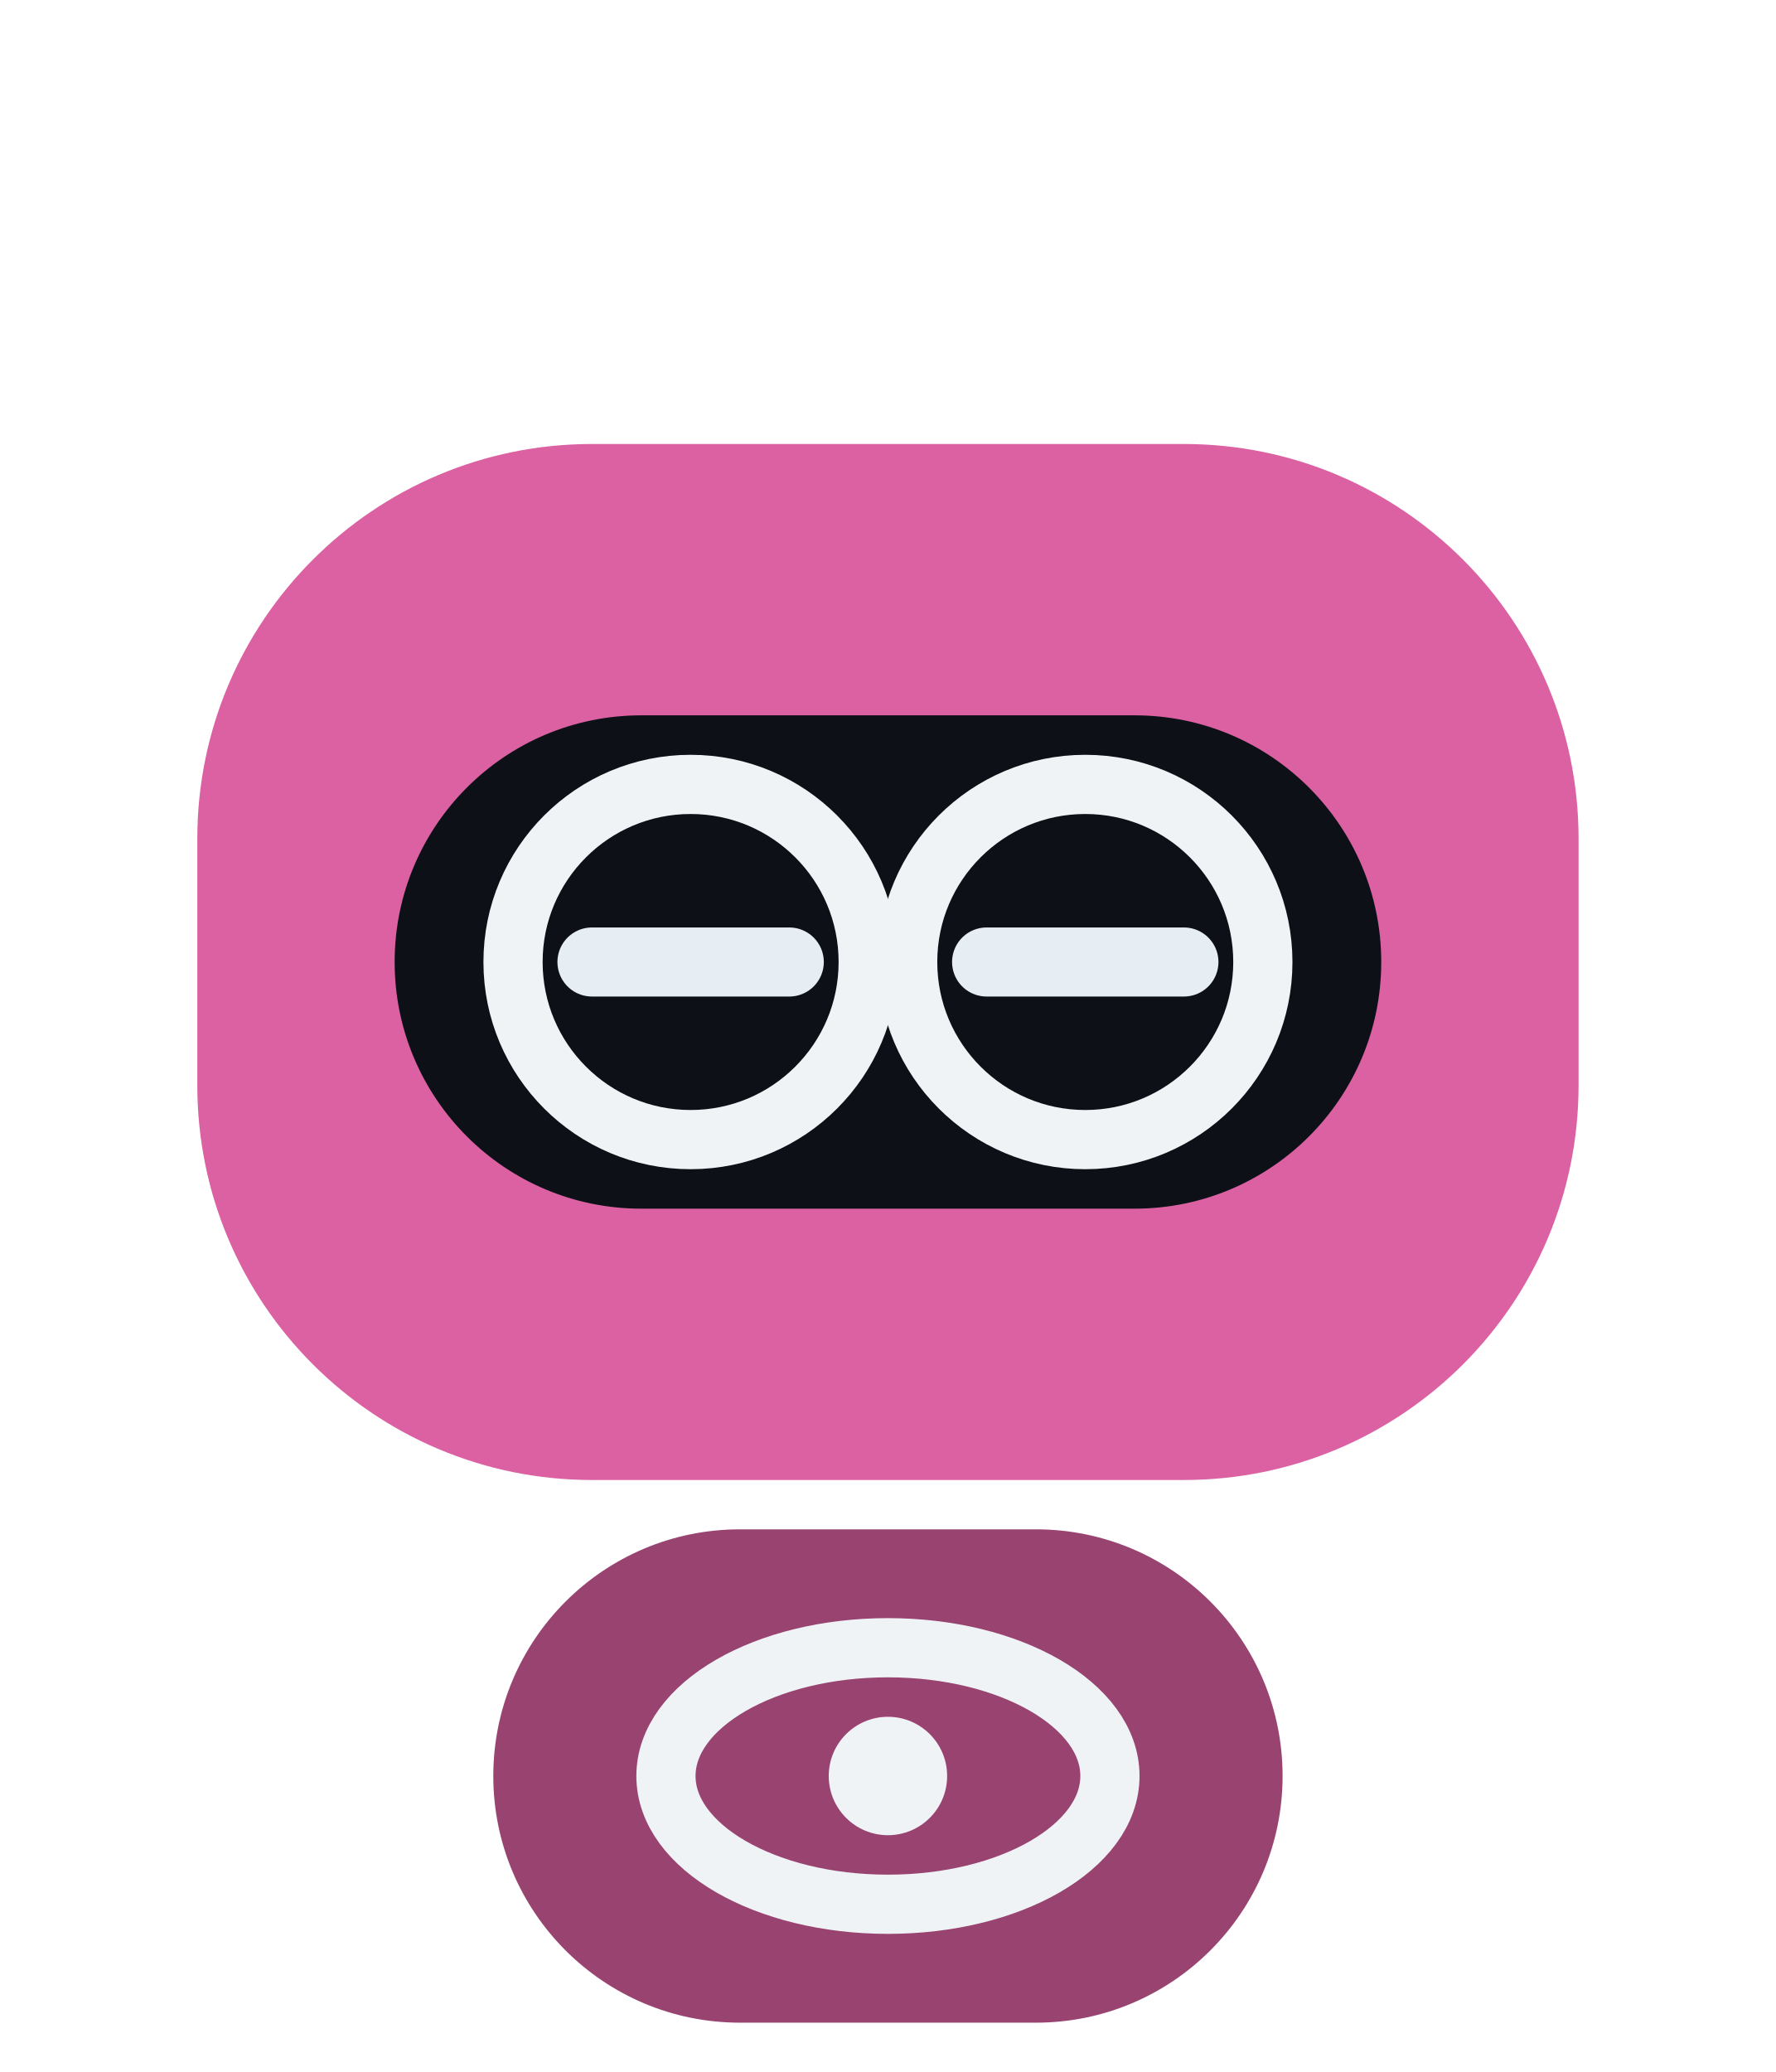
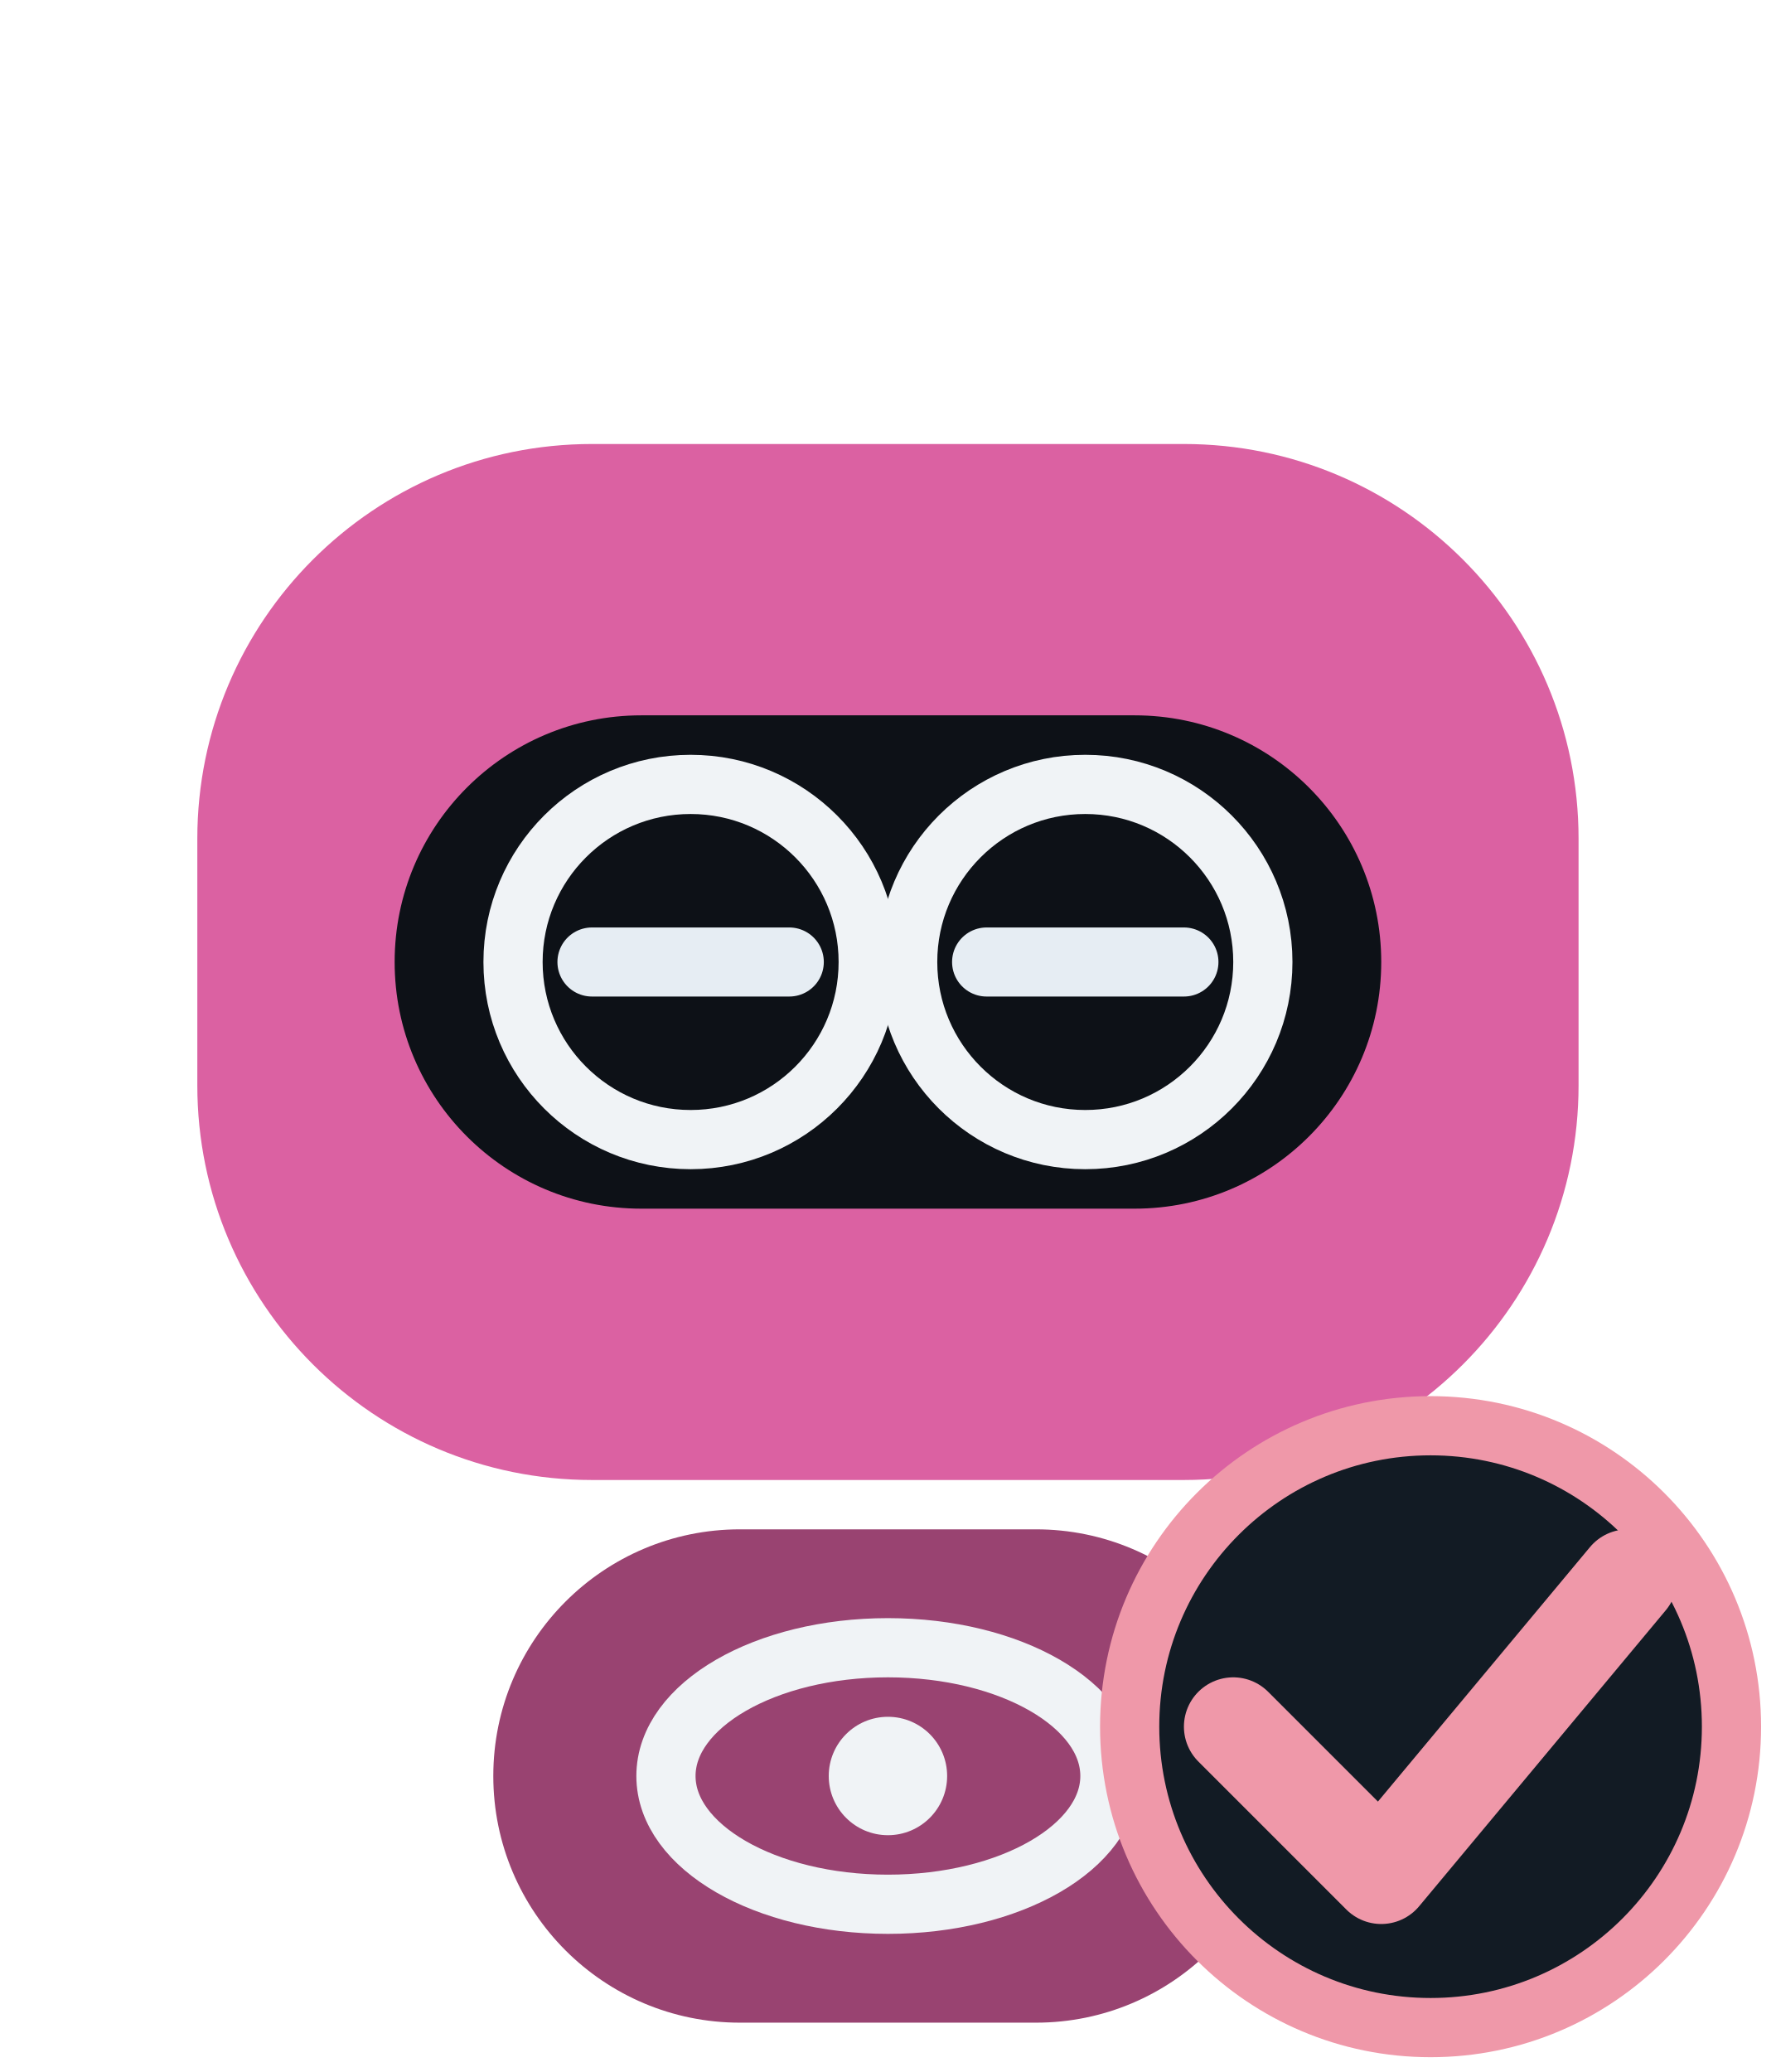
<svg xmlns="http://www.w3.org/2000/svg" viewBox="0 0 36 42" width="36" height="42">
  <path d="M12 9H24A8 8 0 0 1 32 17V22A8 8 0 0 1 24 30H12A8 8 0 0 1 4 22V17A8 8 0 0 1 12 9Z" fill="#db61a2" />
  <path d="M13 14.5H23A5 5 0 0 1 28 19.5V19.5A5 5 0 0 1 23 24.5H13A5 5 0 0 1 8 19.5V19.5A5 5 0 0 1 13 14.5Z" fill="#0d1117" />
  <path d="M12 19.5L16 19.5M20 19.5L24 19.5" fill="none" stroke="#e6edf3" stroke-width="1.4" stroke-linecap="round" stroke-linejoin="round" />
  <path d="M17.6 19.5A3.6 3.6 0 1 1 10.4 19.5A3.6 3.6 0 1 1 17.6 19.5" fill="none" stroke="#f0f3f6" stroke-width="1.2" stroke-linecap="round" stroke-linejoin="round" />
  <path d="M25.6 19.5A3.6 3.6 0 1 1 18.4 19.5A3.6 3.6 0 1 1 25.6 19.5" fill="none" stroke="#f0f3f6" stroke-width="1.2" stroke-linecap="round" stroke-linejoin="round" />
  <path d="M15 31H21A5 5 0 0 1 26 36V36A5 5 0 0 1 21 41H15A5 5 0 0 1 10 36V36A5 5 0 0 1 15 31Z" fill="#994371" />
  <path d="M22.5 36A4.5 2.6 0 1 1 13.5 36A4.5 2.6 0 1 1 22.5 36" fill="none" stroke="#f0f3f6" stroke-width="1.2" stroke-linecap="round" stroke-linejoin="round" />
  <path d="M19.2 36A1.2 1.2 0 1 1 16.8 36A1.2 1.2 0 1 1 19.2 36" fill="#f0f3f6" />
+   <g transform="translate(29 35)">
+     <circle r="6.1" fill="#121b24" stroke="#ef98a9" stroke-width="1.2" />
+     <g fill="#ef98a9" stroke-linecap="round" stroke-linejoin="round">
+       <path d="M-4 0L-1 3L4 -3" fill="none" stroke="#ef98a9" stroke-width="2" />
+     </g>
+   </g>
</svg>
